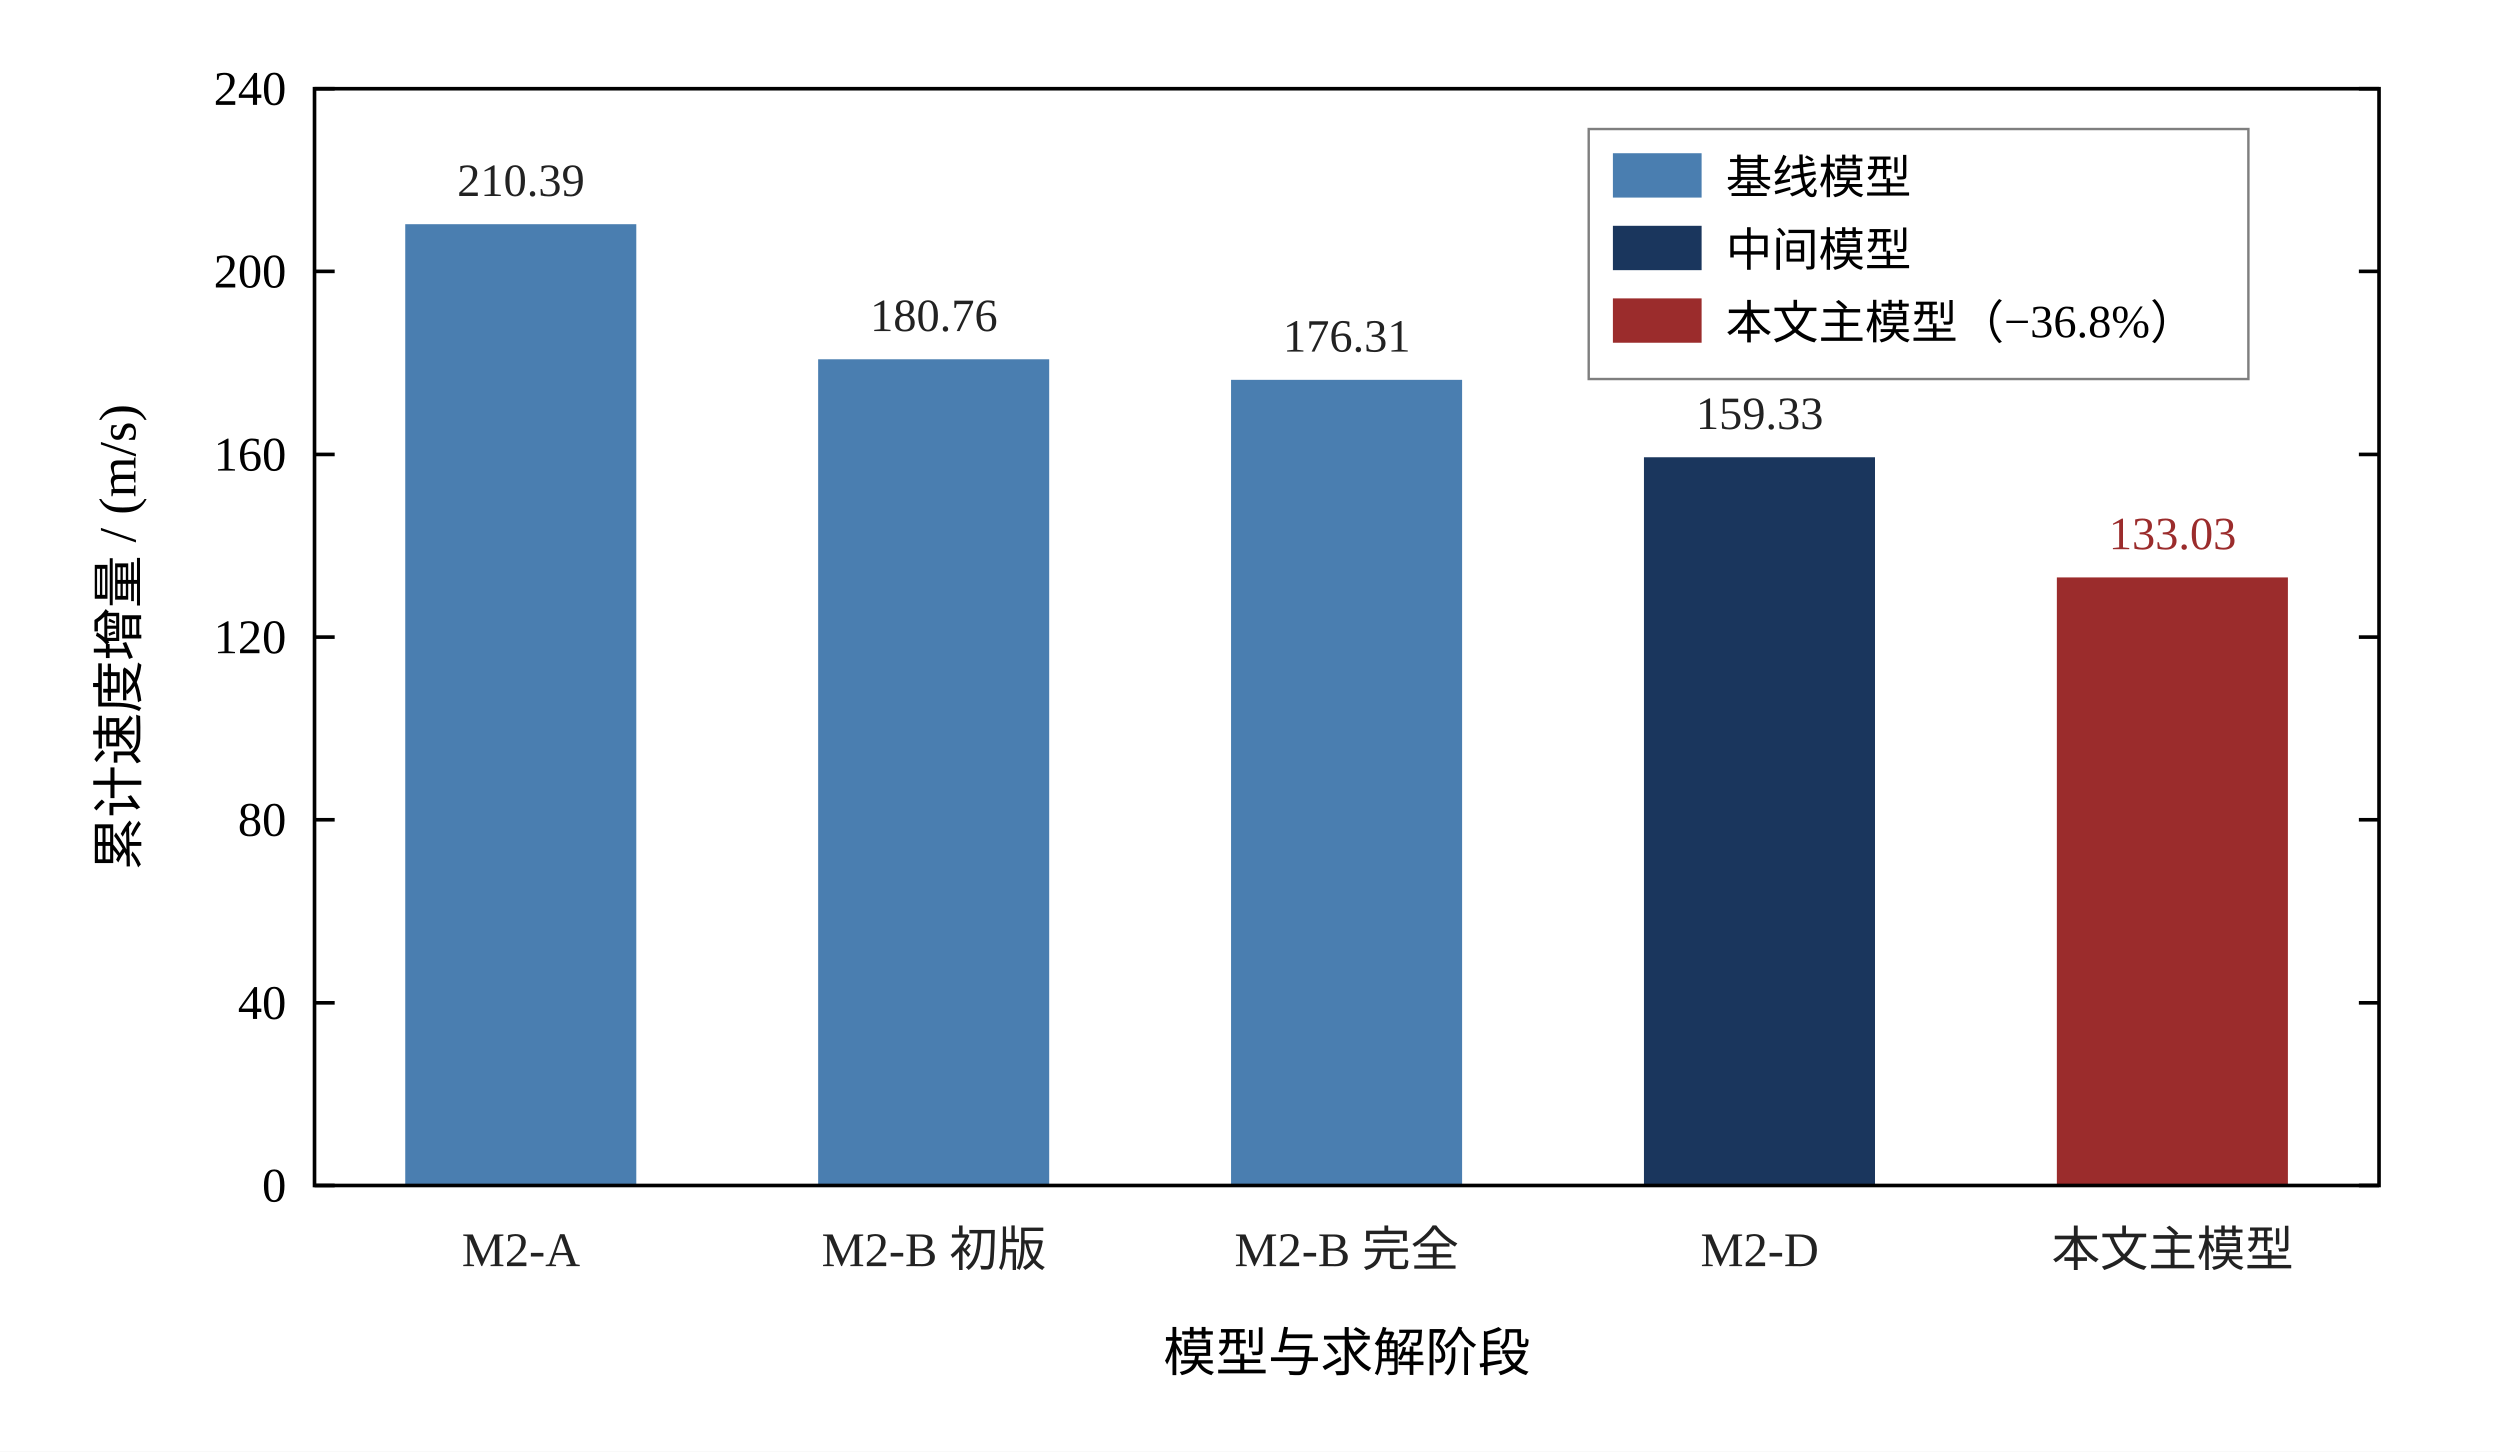
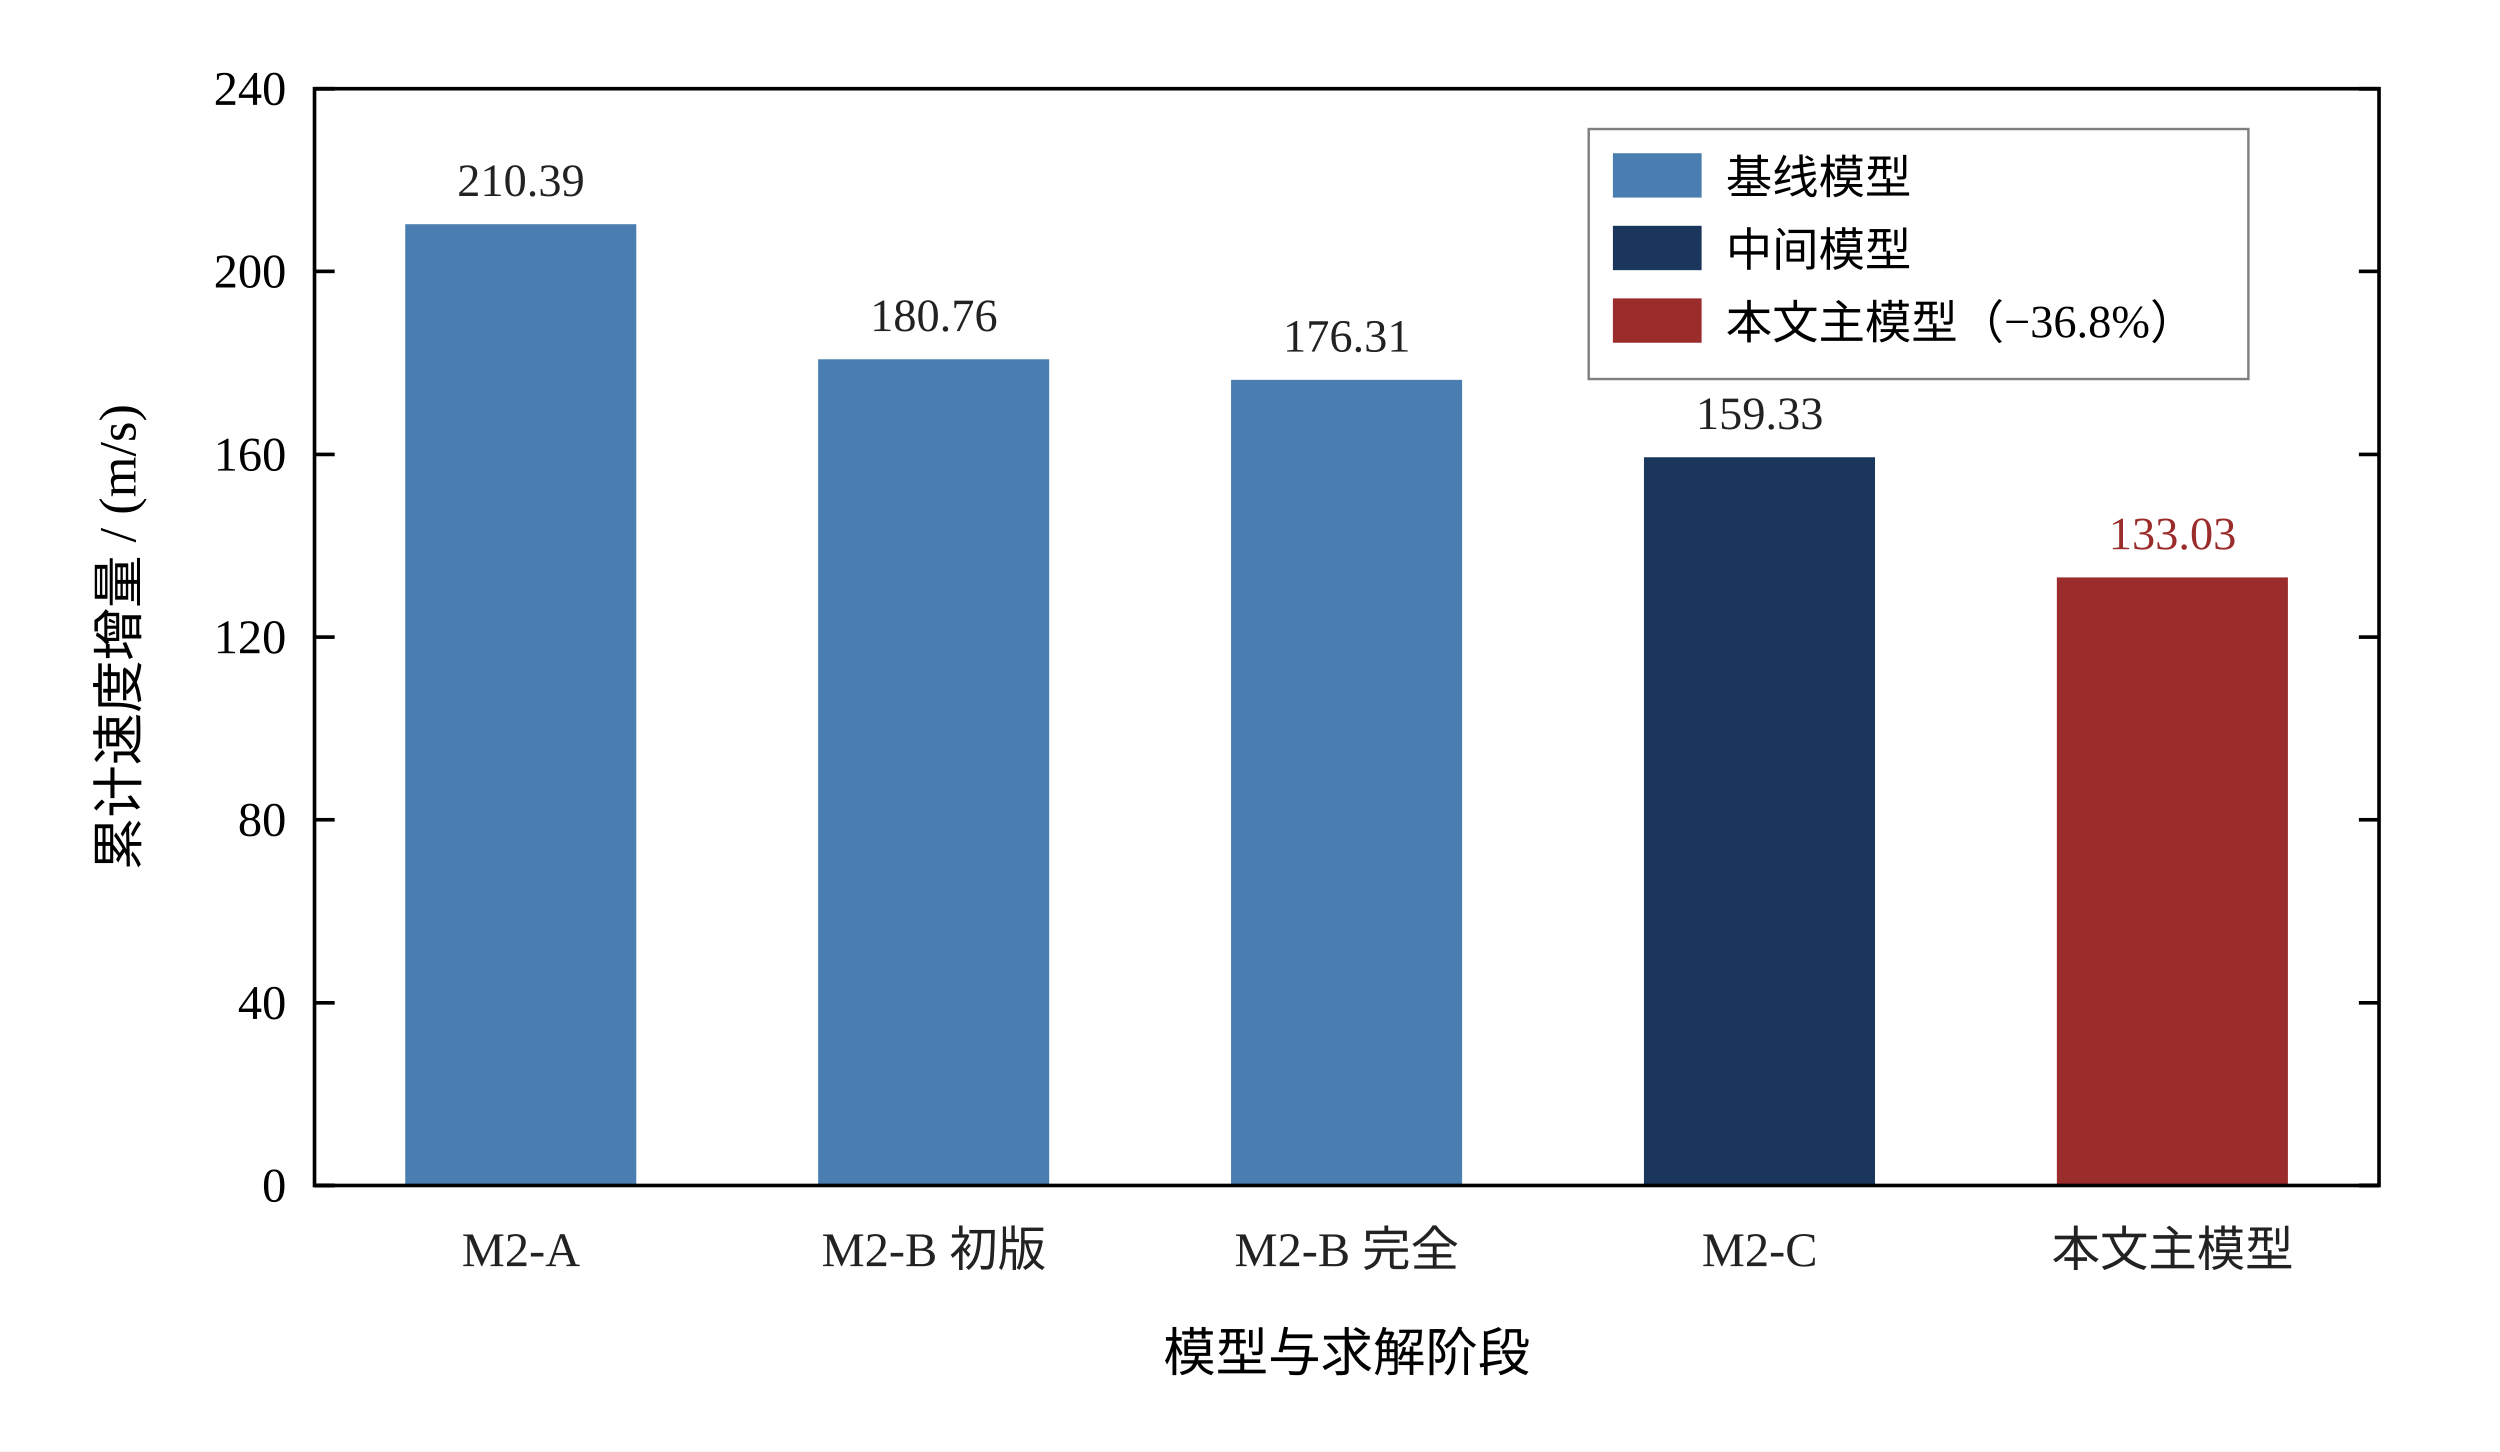
<svg xmlns="http://www.w3.org/2000/svg" width="620" height="360" viewBox="0 0 620 360">
  <rect x="0" y="0" width="620" height="360" fill="#FFFFFF" />
  <rect x="100.5" y="55.6" width="57.3" height="238.4" fill="#4A7EB0" />
  <text x="129.2" y="48.6" font-family="SimSun, Times New Roman" font-size="11.5" text-anchor="middle" fill="#222222">210.39</text>
  <text x="129.2" y="314.0" font-family="SimSun, Times New Roman" font-size="12" text-anchor="middle" fill="#222222">M2-A</text>
  <rect x="202.9" y="89.1" width="57.3" height="204.9" fill="#4A7EB0" />
  <text x="231.6" y="82.1" font-family="SimSun, Times New Roman" font-size="11.5" text-anchor="middle" fill="#222222">180.76</text>
  <text x="231.6" y="314.0" font-family="SimSun, Times New Roman" font-size="12" text-anchor="middle" fill="#222222">M2-B 初版</text>
  <rect x="305.3" y="94.2" width="57.3" height="199.8" fill="#4A7EB0" />
  <text x="334.0" y="87.2" font-family="SimSun, Times New Roman" font-size="11.5" text-anchor="middle" fill="#222222">176.31</text>
  <text x="334.0" y="314.0" font-family="SimSun, Times New Roman" font-size="12" text-anchor="middle" fill="#222222">M2-B 完全</text>
  <rect x="407.7" y="113.4" width="57.3" height="180.6" fill="#1A365D" />
  <text x="436.4" y="106.4" font-family="SimSun, Times New Roman" font-size="11.5" text-anchor="middle" fill="#222222">159.33</text>
-   <text x="436.4" y="314.0" font-family="SimSun, Times New Roman" font-size="12" text-anchor="middle" fill="#222222">M2-D</text>
+   <text x="436.4" y="314.0" font-family="SimSun, Times New Roman" font-size="12" text-anchor="middle" fill="#222222">M2-C</text>
  <rect x="510.1" y="143.2" width="57.3" height="150.8" fill="#9B2C2C" />
  <text x="538.8" y="136.2" font-family="SimSun, Times New Roman" font-size="11.5" text-anchor="middle" fill="#9B2C2C">133.03</text>
  <text x="538.8" y="314.0" font-family="SimSun, Times New Roman" font-size="12" text-anchor="middle" fill="#222222">本文主模型</text>
  <rect x="78" y="22" width="512" height="272" fill="none" stroke="#000000" stroke-width="0.9" />
  <line x1="78.0" y1="294.0" x2="83.0" y2="294.0" stroke="#000000" stroke-width="0.9" />
  <line x1="590.0" y1="294.0" x2="585.0" y2="294.0" stroke="#000000" stroke-width="0.9" />
  <text x="71.0" y="298.0" font-family="SimSun, Times New Roman" font-size="12" text-anchor="end" fill="#000000">0</text>
  <line x1="78.0" y1="248.7" x2="83.0" y2="248.7" stroke="#000000" stroke-width="0.9" />
  <line x1="590.0" y1="248.7" x2="585.0" y2="248.7" stroke="#000000" stroke-width="0.9" />
  <text x="71.0" y="252.7" font-family="SimSun, Times New Roman" font-size="12" text-anchor="end" fill="#000000">40</text>
  <line x1="78.0" y1="203.3" x2="83.0" y2="203.3" stroke="#000000" stroke-width="0.9" />
  <line x1="590.0" y1="203.3" x2="585.0" y2="203.3" stroke="#000000" stroke-width="0.9" />
  <text x="71.0" y="207.3" font-family="SimSun, Times New Roman" font-size="12" text-anchor="end" fill="#000000">80</text>
  <line x1="78.0" y1="158.0" x2="83.0" y2="158.0" stroke="#000000" stroke-width="0.9" />
  <line x1="590.0" y1="158.0" x2="585.0" y2="158.0" stroke="#000000" stroke-width="0.9" />
  <text x="71.0" y="162.0" font-family="SimSun, Times New Roman" font-size="12" text-anchor="end" fill="#000000">120</text>
  <line x1="78.0" y1="112.7" x2="83.0" y2="112.7" stroke="#000000" stroke-width="0.9" />
  <line x1="590.0" y1="112.7" x2="585.0" y2="112.7" stroke="#000000" stroke-width="0.9" />
  <text x="71.0" y="116.7" font-family="SimSun, Times New Roman" font-size="12" text-anchor="end" fill="#000000">160</text>
  <line x1="78.0" y1="67.3" x2="83.0" y2="67.3" stroke="#000000" stroke-width="0.9" />
  <line x1="590.0" y1="67.3" x2="585.0" y2="67.3" stroke="#000000" stroke-width="0.9" />
  <text x="71.0" y="71.3" font-family="SimSun, Times New Roman" font-size="12" text-anchor="end" fill="#000000">200</text>
  <line x1="78.0" y1="22.0" x2="83.0" y2="22.0" stroke="#000000" stroke-width="0.9" />
  <line x1="590.0" y1="22.0" x2="585.0" y2="22.0" stroke="#000000" stroke-width="0.9" />
  <text x="71.0" y="26.0" font-family="SimSun, Times New Roman" font-size="12" text-anchor="end" fill="#000000">240</text>
  <text x="34.0" y="158.0" font-family="SimSun, Times New Roman" font-size="13" text-anchor="middle" fill="#000000" transform="rotate(-90 34.0 158.0)">累计速度增量 / (m/s)</text>
  <text x="334.0" y="340.0" font-family="SimSun, Times New Roman" font-size="13" text-anchor="middle" fill="#000000">模型与求解阶段</text>
  <rect x="394" y="32" width="163.6" height="62" fill="#FFFFFF" stroke="#7F7F7F" stroke-width="0.6" />
  <rect x="400" y="38" width="22" height="11" fill="#4A7EB0" stroke="none" />
  <text x="428.0" y="48.0" font-family="SimSun, Times New Roman" font-size="11.5" text-anchor="start" fill="#000000">基线模型</text>
  <rect x="400" y="56" width="22" height="11" fill="#1A365D" stroke="none" />
  <text x="428.0" y="66.0" font-family="SimSun, Times New Roman" font-size="11.5" text-anchor="start" fill="#000000">中间模型</text>
  <rect x="400" y="74" width="22" height="11" fill="#9B2C2C" stroke="none" />
  <text x="428.0" y="84.0" font-family="SimSun, Times New Roman" font-size="11.5" text-anchor="start" fill="#000000">本文主模型（−36.8%）</text>
</svg>
